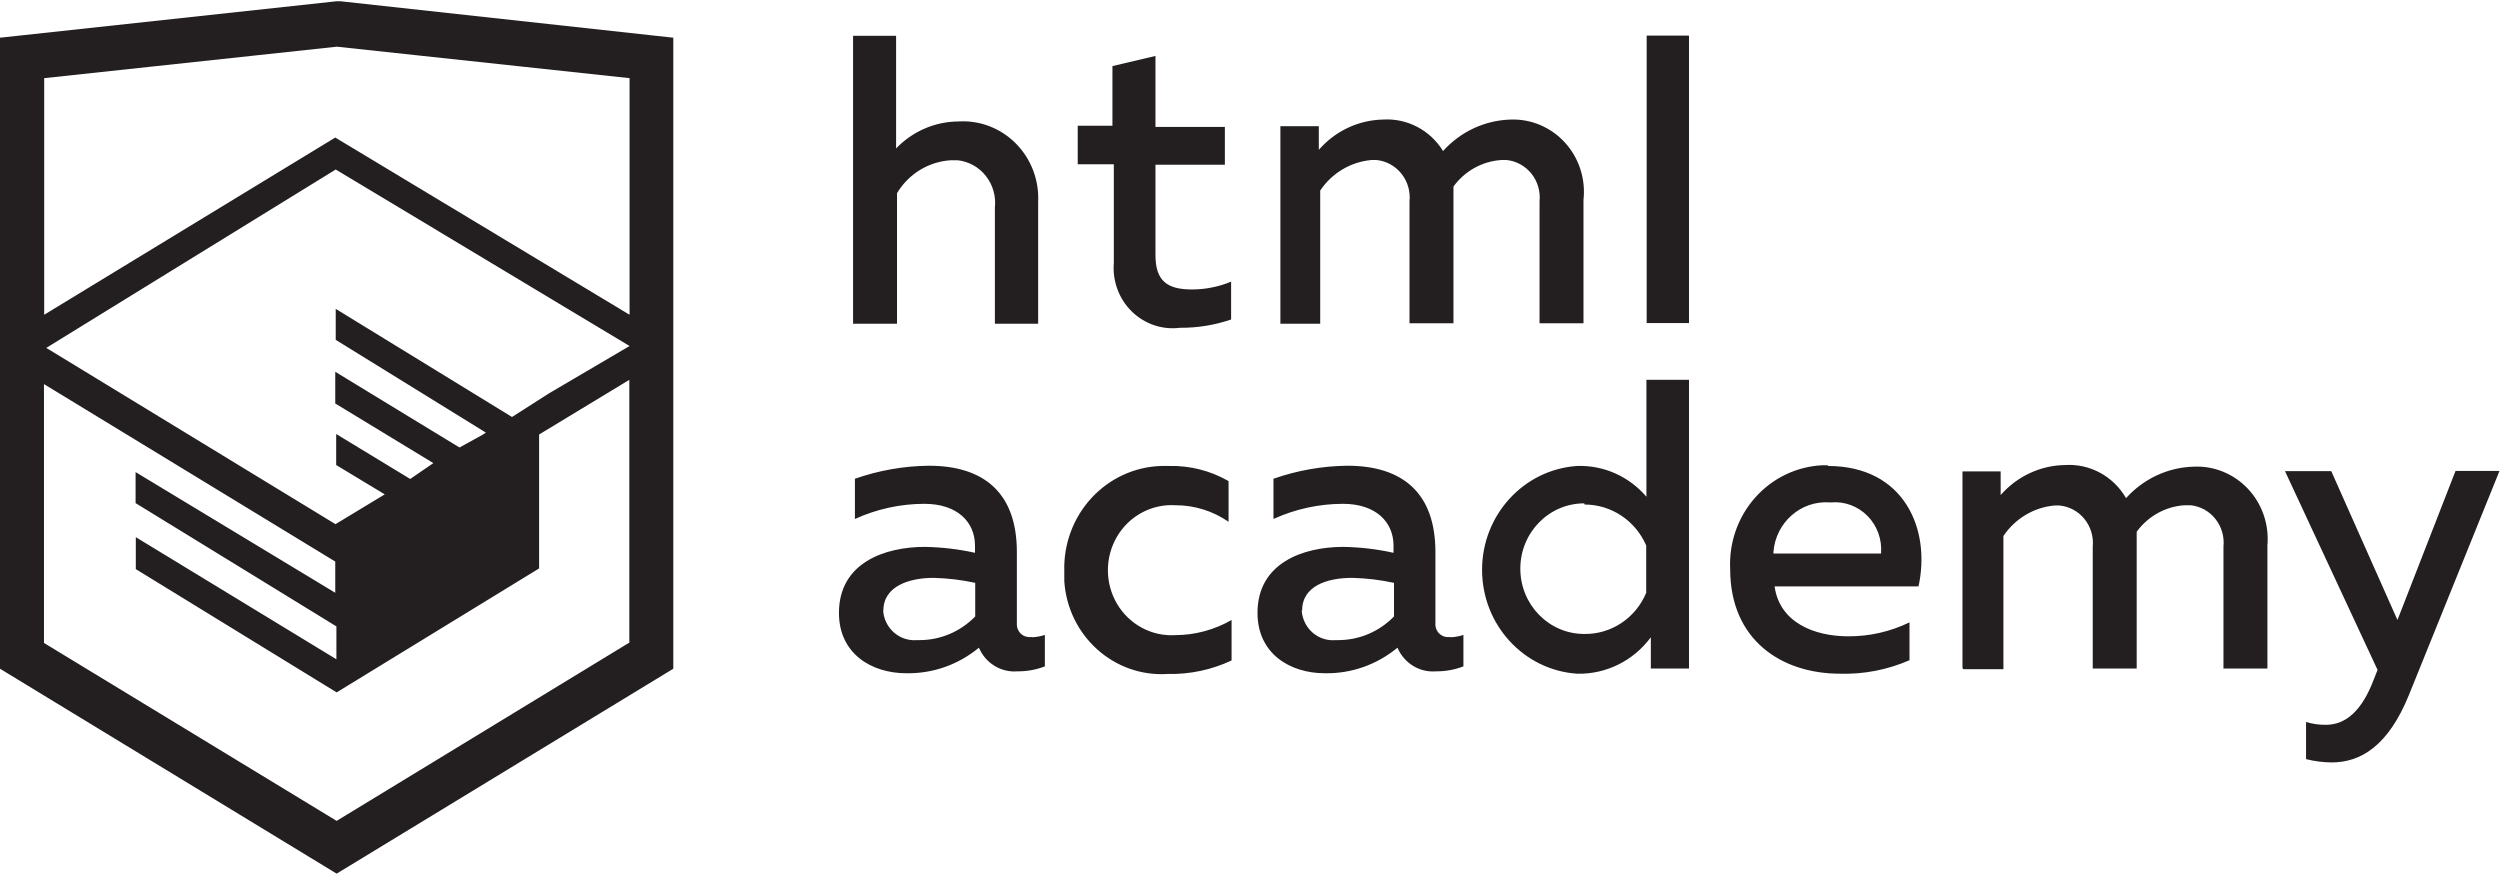
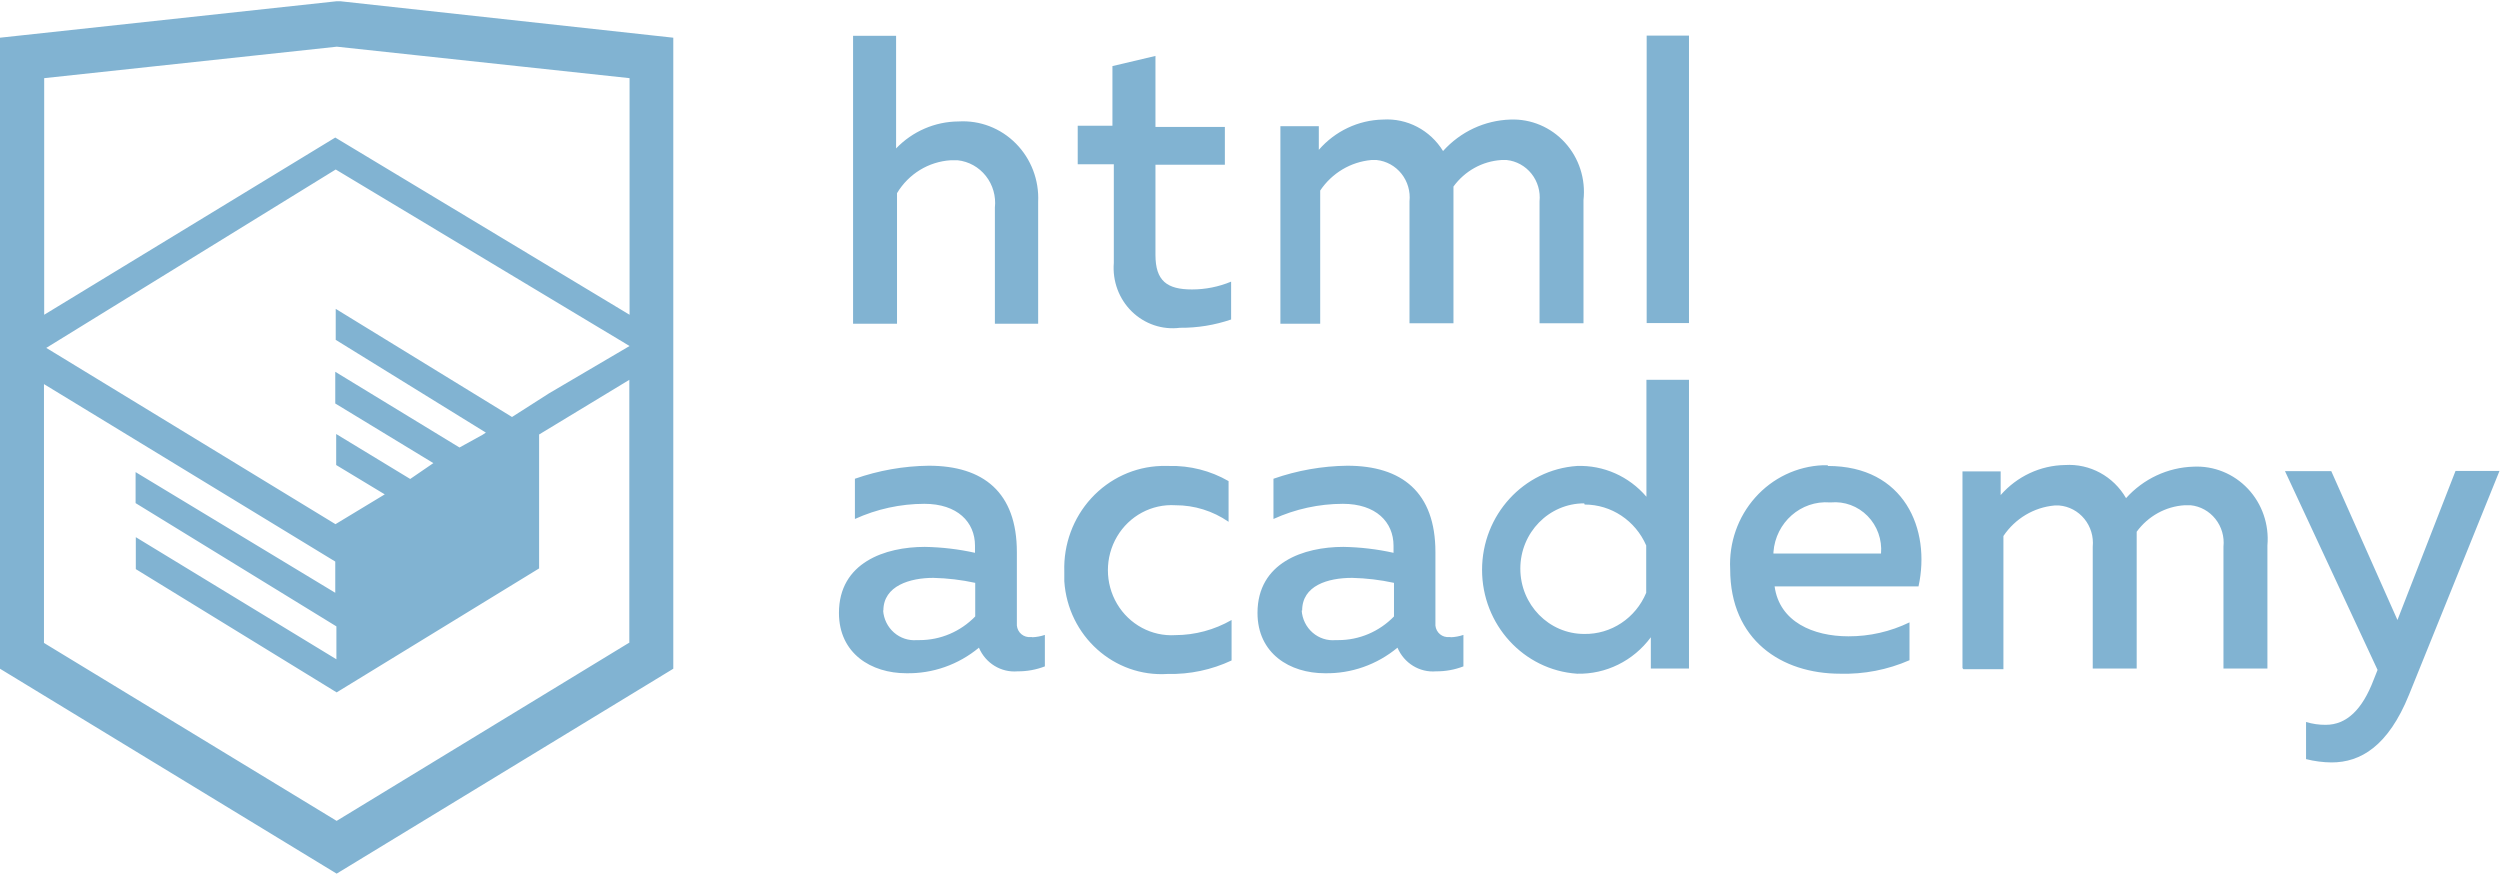
- <svg xmlns="http://www.w3.org/2000/svg" width="114" height="40" viewBox="0 0 114 40" fill="#231F20">
+ <svg xmlns="http://www.w3.org/2000/svg" width="114" height="40" viewBox="0 0 114 40" fill="#81b3d2">
  <path fill-rule="evenodd" clip-rule="evenodd" d="M15.52 0.057H15.351L0 1.719V30.494L15.351 39.838L30.702 30.494V1.719L15.52 0.057ZM77.018 1.622H75.088V14.731H77.018V1.622ZM40.862 1.633V6.768C41.613 5.986 42.639 5.544 43.711 5.538C44.682 5.479 45.633 5.845 46.325 6.545C47.018 7.245 47.387 8.212 47.34 9.207V14.763H45.367V9.466C45.423 8.949 45.275 8.431 44.957 8.026C44.638 7.62 44.174 7.362 43.668 7.308H43.352C42.346 7.37 41.432 7.929 40.904 8.808V14.763H38.9V1.633H40.862ZM77.018 30.484H75.278V29.059C74.483 30.135 73.23 30.754 71.912 30.721C69.475 30.553 67.582 28.482 67.582 25.985C67.582 23.487 69.475 21.416 71.912 21.248C73.12 21.205 74.282 21.72 75.077 22.651V17.32H77.018V30.484ZM47.066 29.059C47.263 29.052 47.458 29.015 47.646 28.952V30.387C47.248 30.54 46.826 30.617 46.401 30.613C45.648 30.677 44.939 30.243 44.639 29.534C43.704 30.31 42.53 30.723 41.326 30.7C39.733 30.7 38.256 29.804 38.256 27.948C38.256 25.65 40.366 24.938 42.17 24.938C42.94 24.951 43.707 25.041 44.46 25.208V24.884C44.46 23.805 43.658 22.974 42.149 22.974C41.059 22.976 39.98 23.212 38.984 23.665V21.831C40.068 21.451 41.204 21.251 42.349 21.237C44.839 21.237 46.369 22.445 46.369 25.175V28.412C46.355 28.567 46.401 28.721 46.498 28.841C46.595 28.96 46.735 29.035 46.886 29.049H47.066V29.059ZM40.271 27.84C40.298 28.229 40.476 28.59 40.766 28.844C41.055 29.097 41.432 29.222 41.812 29.189H41.928C42.882 29.191 43.797 28.802 44.47 28.11V26.578C43.842 26.441 43.203 26.366 42.56 26.351C41.505 26.351 40.282 26.707 40.282 27.84H40.271ZM56.023 21.938C55.196 21.463 54.26 21.225 53.312 21.248H52.942C51.733 21.287 50.589 21.817 49.762 22.719C48.935 23.622 48.492 24.824 48.532 26.06V26.502C48.696 29 50.805 30.892 53.248 30.732C54.252 30.756 55.248 30.545 56.16 30.117V28.272C55.377 28.721 54.495 28.959 53.596 28.962C52.52 29.029 51.496 28.479 50.938 27.536C50.381 26.592 50.381 25.41 50.938 24.466C51.496 23.522 52.52 22.973 53.596 23.039C54.461 23.036 55.307 23.299 56.023 23.794V21.938ZM66.151 29.059C66.349 29.052 66.544 29.015 66.732 28.952V30.387C66.334 30.54 65.912 30.617 65.487 30.613C64.734 30.677 64.025 30.243 63.725 29.534C62.789 30.31 61.616 30.723 60.412 30.7C58.819 30.7 57.342 29.804 57.342 27.948C57.342 25.65 59.452 24.938 61.256 24.938C62.026 24.951 62.793 25.041 63.545 25.208V24.884C63.545 23.805 62.744 22.974 61.235 22.974C60.144 22.976 59.066 23.212 58.07 23.665V21.831C59.154 21.451 60.29 21.251 61.435 21.237C63.925 21.237 65.455 22.445 65.455 25.175V28.412C65.44 28.567 65.487 28.721 65.584 28.841C65.681 28.96 65.821 29.035 65.972 29.049H66.151V29.059ZM59.855 28.848C59.563 28.594 59.384 28.231 59.357 27.84H59.378C59.378 26.707 60.538 26.351 61.657 26.351C62.299 26.366 62.938 26.441 63.566 26.578V28.11C62.894 28.802 61.978 29.191 61.024 29.189H60.908C60.526 29.225 60.147 29.102 59.855 28.848ZM69.327 25.93C69.327 24.286 70.631 22.953 72.239 22.953L72.26 23.007C73.474 23.007 74.574 23.738 75.067 24.873V27.031C74.586 28.187 73.467 28.93 72.239 28.908C70.631 28.908 69.327 27.575 69.327 25.93ZM83.349 21.248C86.841 21.248 88.054 24.14 87.484 26.74H80.922C81.144 28.358 82.684 29.016 84.288 29.016C85.251 29.02 86.203 28.802 87.073 28.38V30.106C86.074 30.542 84.994 30.752 83.908 30.721C81.239 30.721 78.896 29.189 78.896 25.952C78.836 24.75 79.248 23.574 80.041 22.684C80.833 21.794 81.941 21.266 83.117 21.215H83.349V21.248ZM80.869 25.175C80.97 23.824 82.122 22.81 83.444 22.91H83.486C84.106 22.853 84.72 23.08 85.161 23.529C85.603 23.979 85.828 24.605 85.775 25.24H80.869V25.175ZM89.489 30.462V21.496H91.23V22.575C91.978 21.72 93.041 21.223 94.163 21.205C95.295 21.133 96.371 21.716 96.948 22.715C97.741 21.834 98.848 21.316 100.018 21.28C100.952 21.233 101.859 21.601 102.507 22.29C103.154 22.979 103.478 23.921 103.394 24.873V30.484H101.39V24.927C101.437 24.473 101.306 24.019 101.024 23.665C100.743 23.31 100.336 23.085 99.892 23.039H99.617C98.751 23.094 97.953 23.536 97.433 24.247V30.484H95.429V24.927C95.473 24.47 95.336 24.014 95.048 23.661C94.761 23.308 94.347 23.088 93.899 23.05H93.688C92.747 23.134 91.891 23.645 91.356 24.442V30.516H89.531L89.489 30.462ZM113.977 21.474H111.972L109.324 28.272L106.306 21.485H104.196L108.417 30.548L108.237 31.002C107.72 32.361 107.003 33.052 106.053 33.052C105.75 33.055 105.447 33.011 105.156 32.922V34.616C105.536 34.712 105.926 34.763 106.317 34.767C107.646 34.767 108.902 34.023 109.851 31.681L113.977 21.474ZM52.689 5.787V2.55L50.727 3.014V5.733H49.144V7.491H50.79V11.991C50.723 12.817 51.024 13.63 51.61 14.204C52.196 14.777 53.003 15.05 53.807 14.947C54.6 14.954 55.388 14.826 56.139 14.569V12.843C55.573 13.078 54.967 13.199 54.356 13.199C53.217 13.199 52.689 12.81 52.689 11.624V7.513H55.854V5.787H52.689ZM58.386 14.753V5.754H60.138V6.833C60.881 5.977 61.94 5.476 63.06 5.452C64.162 5.381 65.215 5.931 65.803 6.887C66.596 6.005 67.703 5.488 68.873 5.452C69.814 5.415 70.723 5.799 71.364 6.504C72.005 7.208 72.313 8.164 72.207 9.121V14.742H70.203V9.185C70.25 8.732 70.118 8.277 69.837 7.923C69.556 7.569 69.148 7.343 68.705 7.297H68.462C67.596 7.352 66.797 7.794 66.278 8.506V14.742H64.273V9.185C64.321 8.732 64.189 8.277 63.908 7.923C63.627 7.569 63.219 7.343 62.775 7.297H62.533C61.591 7.382 60.736 7.892 60.201 8.689V14.763H58.386V14.753ZM28.697 29.303L28.708 29.297L28.697 29.318V29.303ZM28.697 17.32V29.303L15.351 37.432L2.005 29.318V17.515L15.288 25.607V27.031L6.183 21.528V22.942L15.34 28.563V30.063L6.193 24.495V25.952L15.351 31.573L24.583 25.92V19.813L28.697 17.32ZM28.708 15.778L25.036 17.936L23.348 19.015L15.309 14.084V15.497L22.156 19.727L22.008 19.824L20.953 20.406L15.288 16.954V18.399L19.761 21.118L18.706 21.841L15.33 19.791V21.205L17.545 22.543L15.298 23.902L2.11 15.864L15.309 7.729L28.708 15.778ZM15.288 6.272L28.708 14.353V3.564L15.361 2.129L2.015 3.564V14.353L15.288 6.272Z" />
</svg>
